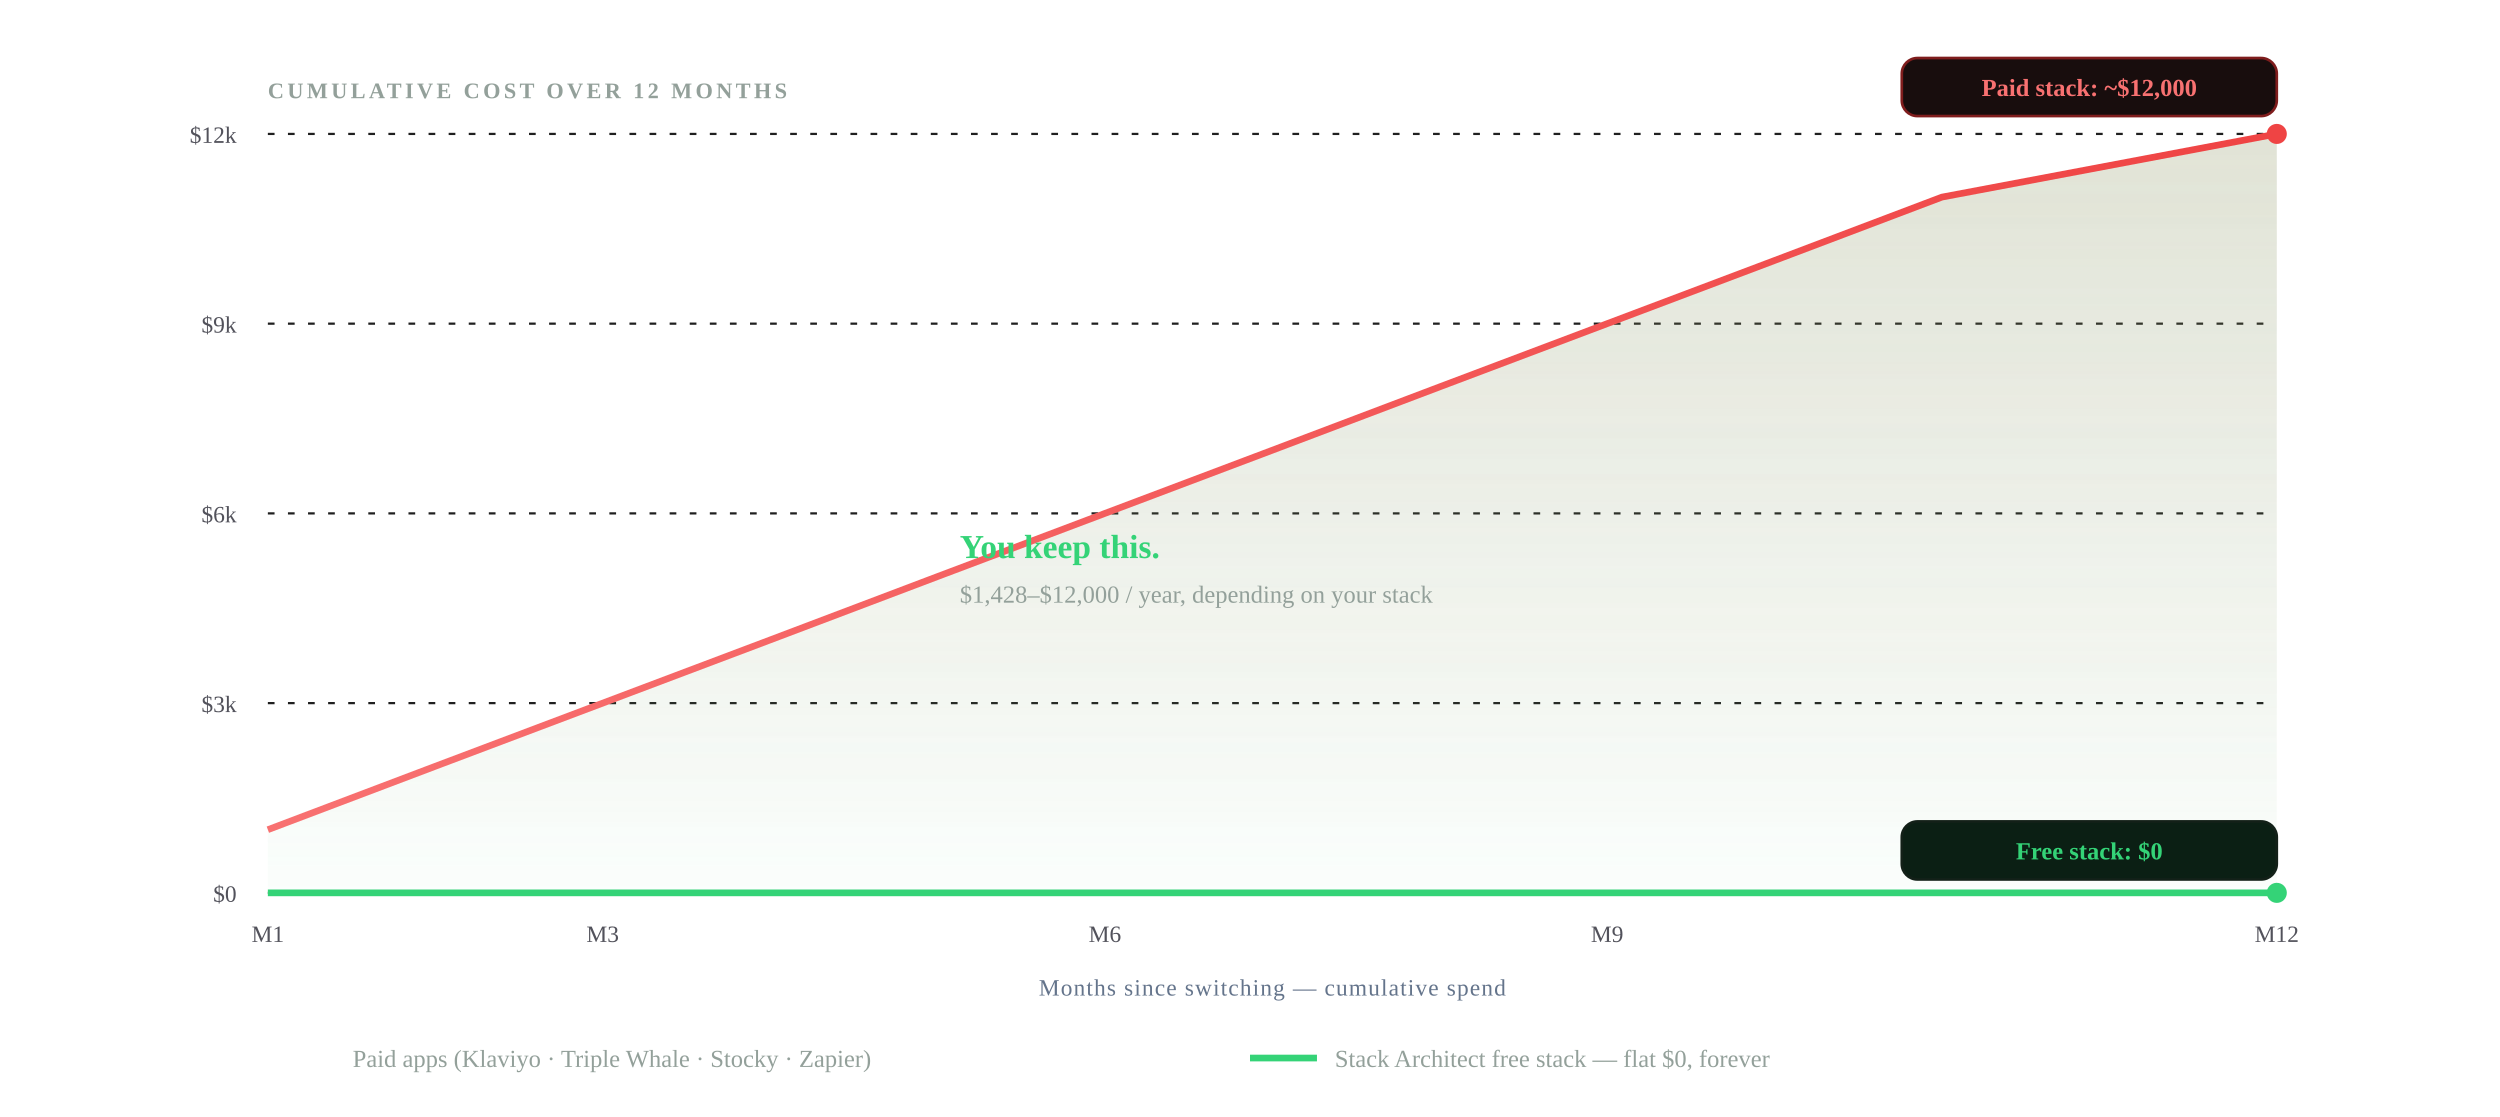
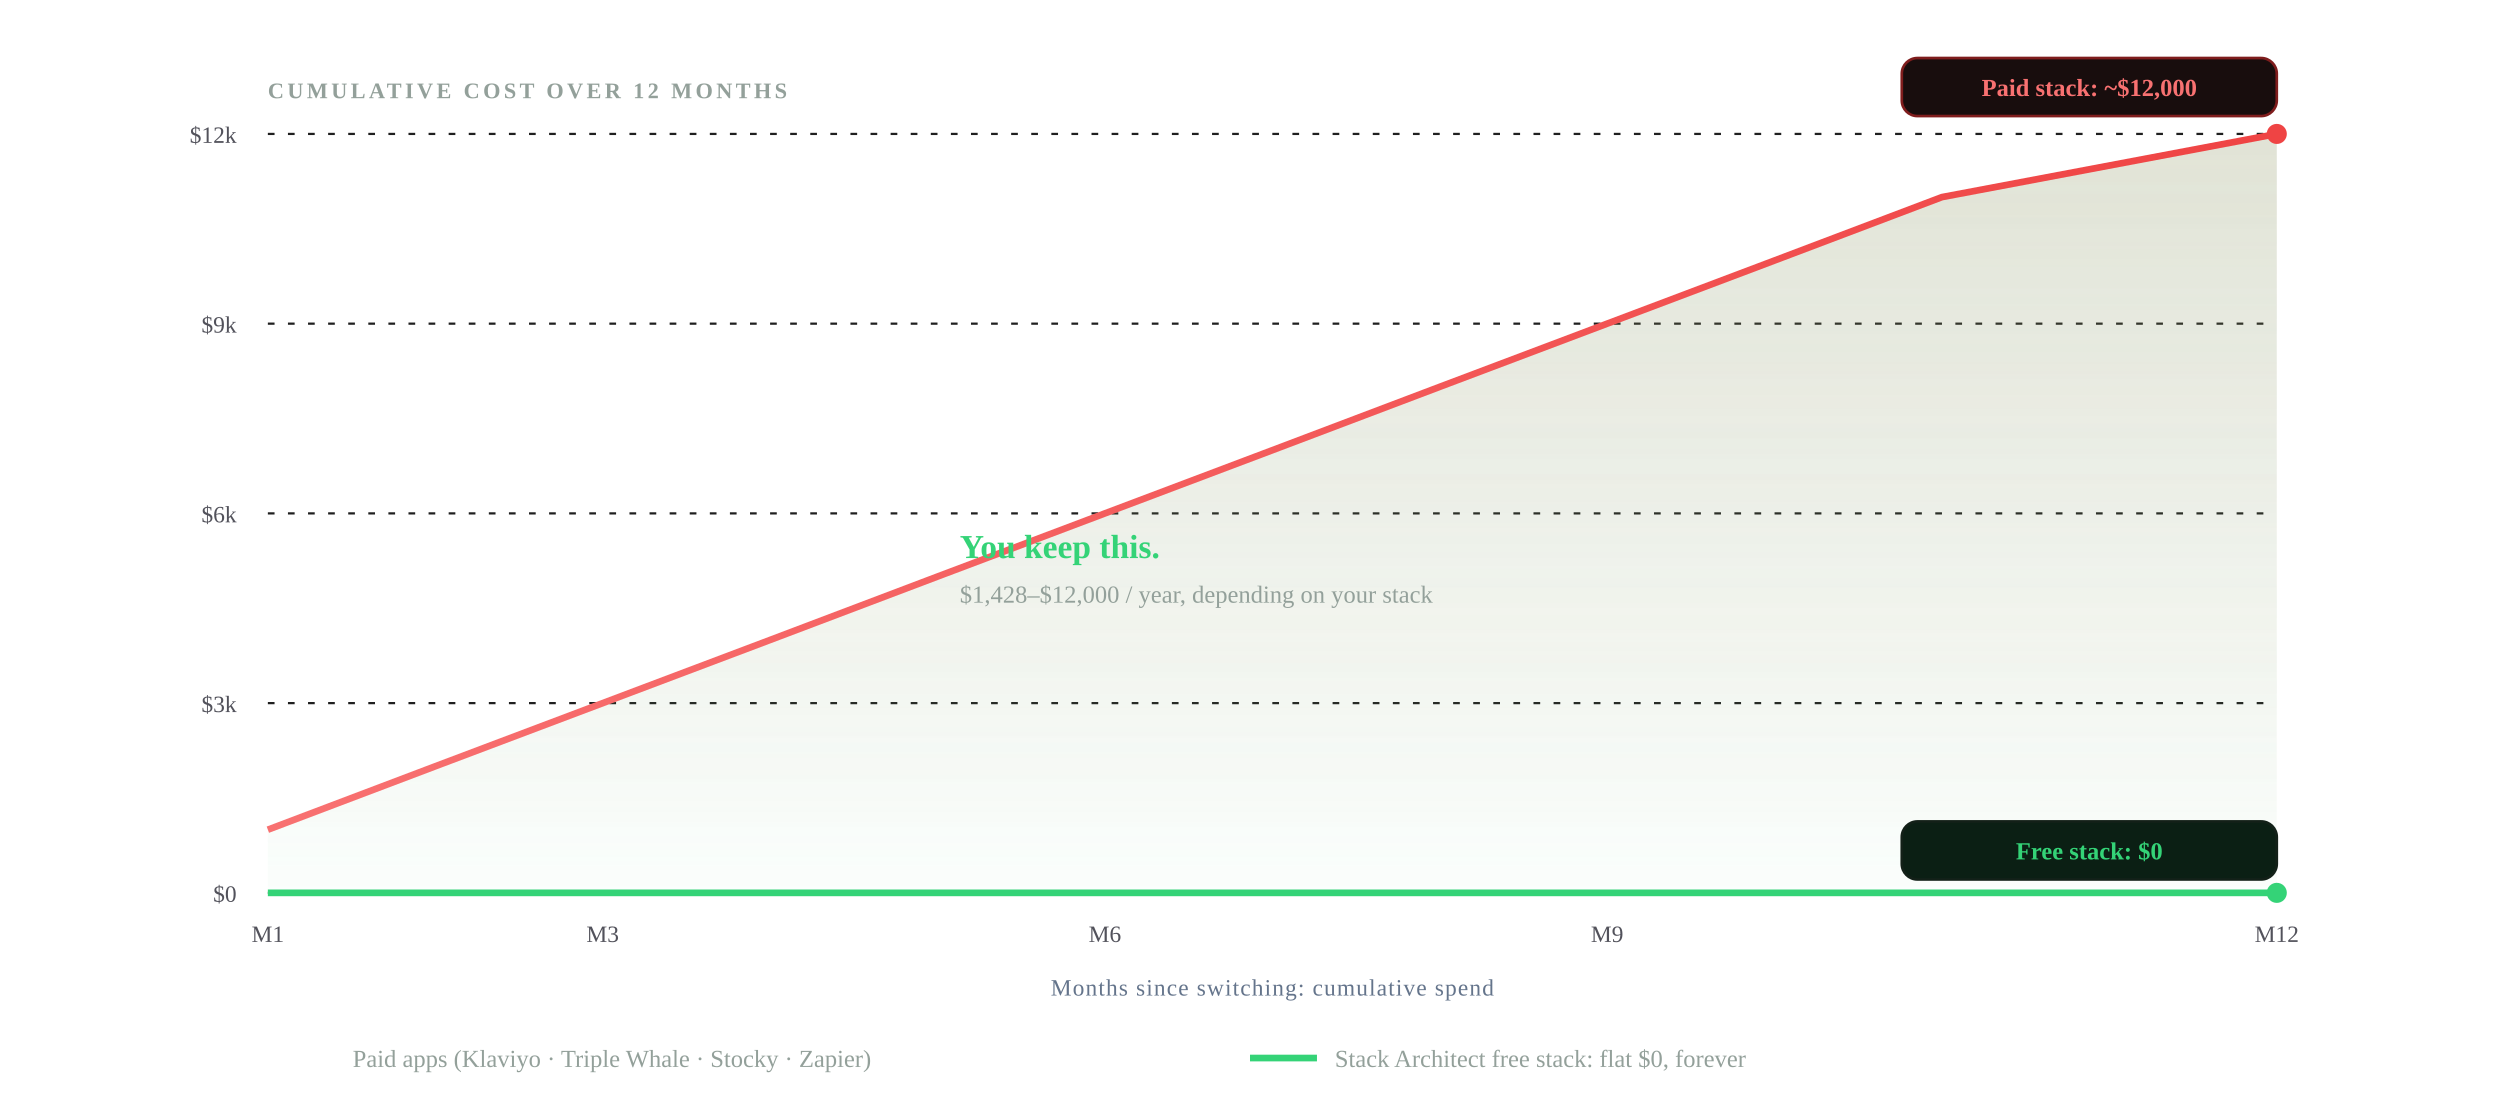
<svg xmlns="http://www.w3.org/2000/svg" role="img" aria-labelledby="costChartTitle costChartDesc" viewBox="0 0 1120 500" style="width:100%;height:auto;display:block;font-family:var(--mono,ui-monospace,Menlo,monospace);">
  <defs>
    <linearGradient id="paidFill" x1="0" y1="0" x2="0" y2="1">
      <stop offset="0" stop-color="#ef4444" stop-opacity="0.20" />
      <stop offset="1" stop-color="#ef4444" stop-opacity="0" />
    </linearGradient>
    <linearGradient id="savedFill" x1="0" y1="0" x2="0" y2="1">
      <stop offset="0" stop-color="#34d377" stop-opacity="0.16" />
      <stop offset="1" stop-color="#34d377" stop-opacity="0.02" />
    </linearGradient>
    <linearGradient id="paidLine" x1="0" y1="0" x2="1" y2="0">
      <stop offset="0" stop-color="#f87171" />
      <stop offset="1" stop-color="#ef4444" />
    </linearGradient>
  </defs>
  <g stroke="#1f1f1f" stroke-width="1">
    <line x1="120" y1="400" x2="1020" y2="400" />
    <line x1="120" y1="315" x2="1020" y2="315" stroke-dasharray="3 6" />
    <line x1="120" y1="230" x2="1020" y2="230" stroke-dasharray="3 6" />
    <line x1="120" y1="145" x2="1020" y2="145" stroke-dasharray="3 6" />
    <line x1="120" y1="60" x2="1020" y2="60" stroke-dasharray="3 6" />
  </g>
  <g fill="#52525b" font-size="10.5" text-anchor="end">
    <text x="106" y="404">$0</text>
    <text x="106" y="319">$3k</text>
    <text x="106" y="234">$6k</text>
    <text x="106" y="149">$9k</text>
    <text x="106" y="64">$12k</text>
  </g>
  <g fill="#52525b" font-size="10.5" text-anchor="middle">
    <text x="120" y="422">M1</text>
    <text x="270" y="422">M3</text>
    <text x="495" y="422">M6</text>
    <text x="720" y="422">M9</text>
    <text x="1020" y="422">M12</text>
  </g>
-   <text x="570" y="446" text-anchor="middle" fill="#64748b" font-size="10.5" letter-spacing="0.5">Months since switching — cumulative spend</text>
+   <text x="570" y="446" text-anchor="middle" fill="#64748b" font-size="10.5" letter-spacing="0.5">Months since switching: cumulative spend</text>
  <path d="M120 400            L120 371.7 L195 343.3 L270 315 L345 286.7 L420 258.3 L495 230            L570 201.7 L645 173.3 L720 145 L795 116.7 L870 88.3 L1020 60            L1020 400 Z" fill="url(#savedFill)" />
  <path d="M120 371.7 L195 343.3 L270 315 L345 286.7 L420 258.3 L495 230            L570 201.7 L645 173.3 L720 145 L795 116.7 L870 88.3 L1020 60            L1020 400 L120 400 Z" fill="url(#paidFill)" opacity="0.6" />
  <line x1="120" y1="400" x2="1020" y2="400" stroke="#34d377" stroke-width="3" />
  <circle cx="1020" cy="400" r="4.5" fill="#34d377" />
  <polyline points="120,371.7 195,343.3 270,315 345,286.7 420,258.3 495,230 570,201.7 645,173.3 720,145 795,116.7 870,88.3 1020,60" fill="none" stroke="url(#paidLine)" stroke-width="3" stroke-linejoin="round" />
  <circle cx="1020" cy="60" r="4.5" fill="#ef4444" />
  <g>
    <rect x="852" y="26" width="168" height="26" rx="7" fill="#180d0d" stroke="#7f1d1d" stroke-width="1.2" />
    <text x="936" y="43" text-anchor="middle" fill="#f87171" font-size="11" font-weight="800">Paid stack: ~$12,000</text>
  </g>
  <g>
    <rect x="852" y="368" width="168" height="26" rx="7" fill="#0b1f14" stroke="#132018" stroke-width="1.2" />
    <text x="936" y="385" text-anchor="middle" fill="#34d377" font-size="11" font-weight="800">Free stack: $0</text>
  </g>
  <g transform="translate(430 250)">
    <text x="0" y="0" fill="#34d377" font-size="15" font-weight="800">You keep this.</text>
    <text x="0" y="20" fill="#93a09a" font-size="11">$1,428–$12,000 / year, depending on your stack</text>
  </g>
  <g font-size="11">
    <line x1="120" y1="474" x2="150" y2="474" stroke="url(#paidLine)" stroke-width="3" />
    <text x="158" y="478" fill="#93a09a">Paid apps (Klaviyo · Triple Whale · Stocky · Zapier)</text>
    <line x1="560" y1="474" x2="590" y2="474" stroke="#34d377" stroke-width="3" />
-     <text x="598" y="478" fill="#93a09a">Stack Architect free stack — flat $0, forever</text>
+     <text x="598" y="478" fill="#93a09a">Stack Architect free stack: flat $0, forever</text>
  </g>
  <text x="120" y="44" fill="#93a09a" font-size="10" font-weight="800" letter-spacing="1.5">CUMULATIVE COST OVER 12 MONTHS</text>
</svg>
